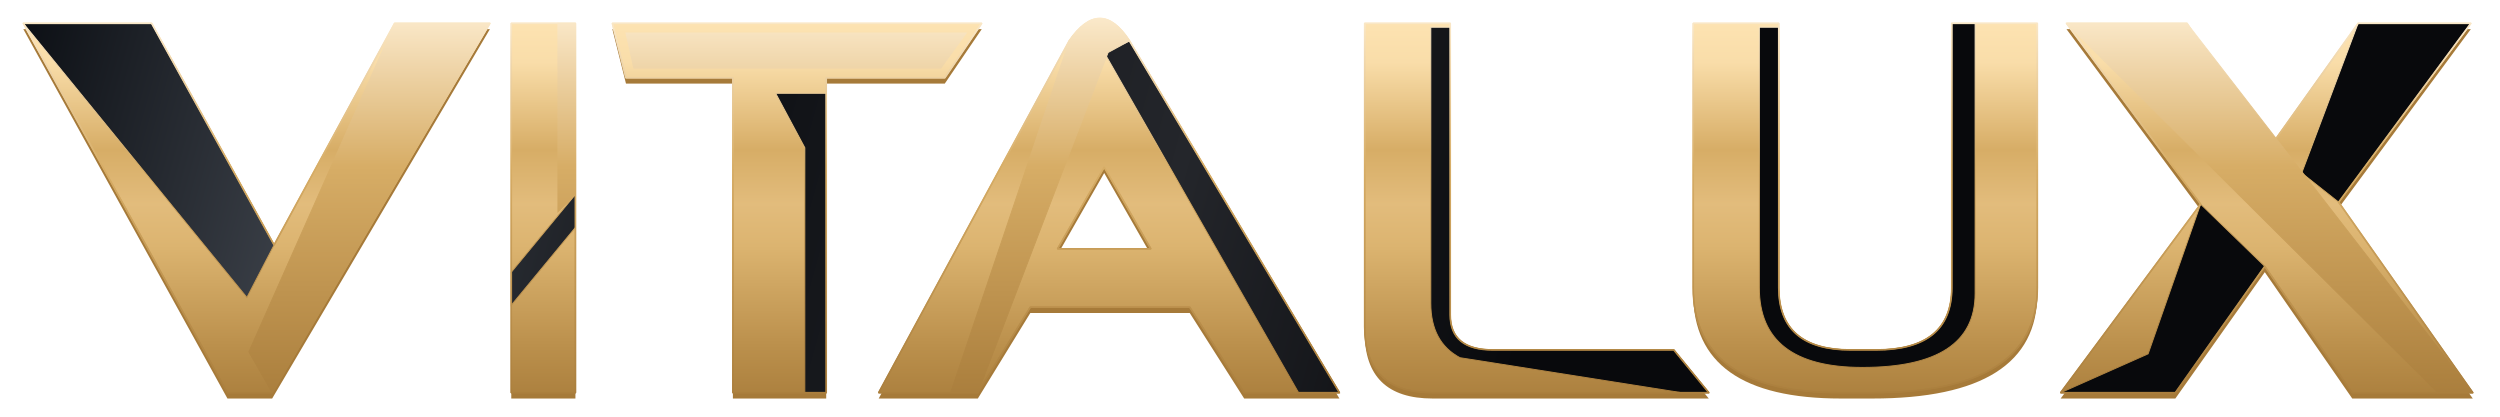
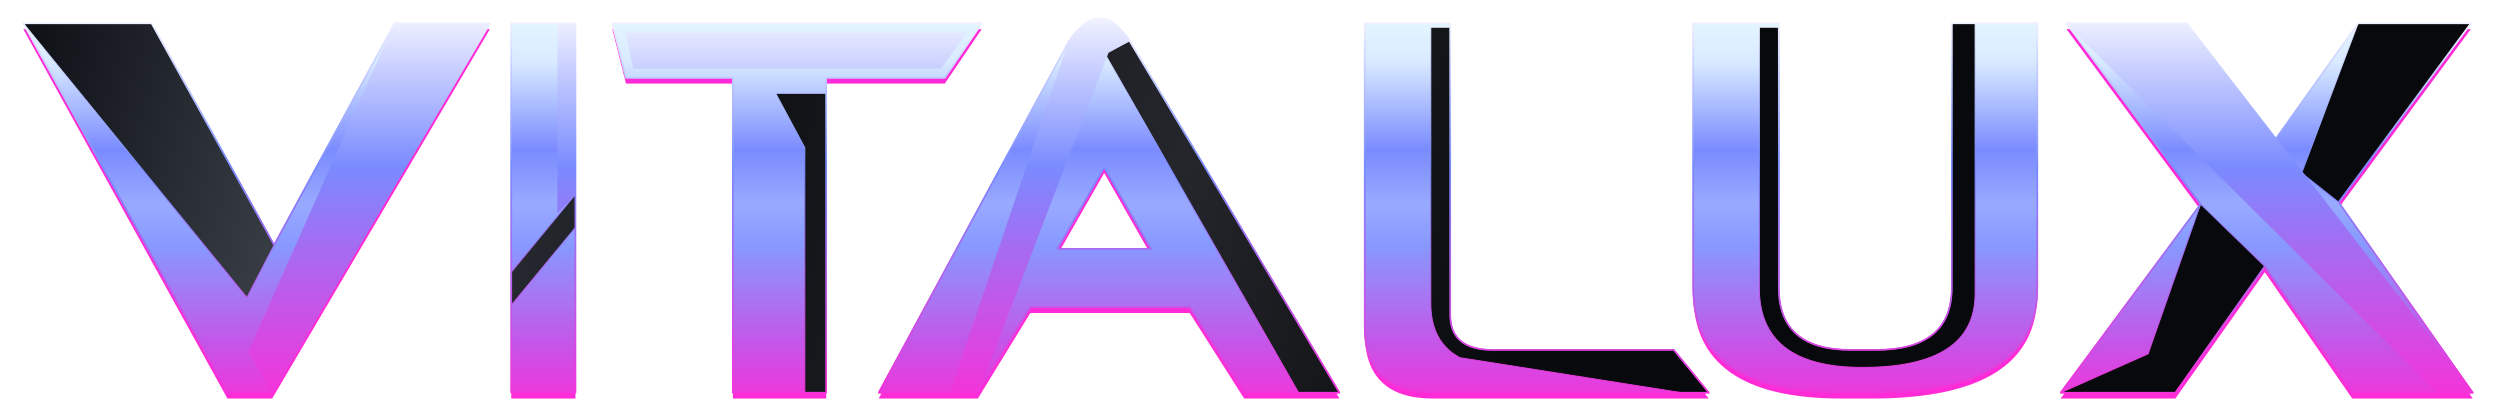
- <svg xmlns="http://www.w3.org/2000/svg" width="560" height="93.19" viewBox="0 0 1286 214" role="img" aria-labelledby="brand-title brand-description" data-vitalux-brand-version="v0.9.5.9" data-motion="static">
+ <svg xmlns="http://www.w3.org/2000/svg" width="560" height="93.19" viewBox="0 0 1286 214" role="img" aria-labelledby="brand-title brand-description" data-vitalux-brand-version="v0.9.5.9" data-motion="animated">
  <defs>
    <linearGradient id="letter-metal" gradientUnits="userSpaceOnUse" x1="0" y1="0" x2="0" y2="214">
-       <stop offset="0" stop-color="#ffe6b6" />
-       <stop offset="0.15" stop-color="#f9dda9" />
-       <stop offset="0.36" stop-color="#d7ad66" />
-       <stop offset="0.49" stop-color="#e2bc7c" />
-       <stop offset="0.59" stop-color="#dcb470" />
-       <stop offset="0.83" stop-color="#bb904c" />
-       <stop offset="1" stop-color="#a67a39" />
+       <stop offset="0" stop-color="#eafcff" />
+       <stop offset="0.15" stop-color="#d8eaff" />
+       <stop offset="0.36" stop-color="#7a8bff" />
+       <stop offset="0.49" stop-color="#98aaff" />
+       <stop offset="0.59" stop-color="#8799ff" />
+       <stop offset="0.83" stop-color="#c654e8" />
+       <stop offset="1" stop-color="#ff2bd6" />
    </linearGradient>
    <linearGradient id="letter-edge" gradientUnits="userSpaceOnUse" x1="0" y1="0" x2="0" y2="214">
-       <stop offset="0" stop-color="#fff0d6" />
-       <stop offset="0.4" stop-color="#d7ad66" />
-       <stop offset="1" stop-color="#a67a39" />
+       <stop offset="0" stop-color="#ffffff" />
+       <stop offset="0.4" stop-color="#7a8bff" />
+       <stop offset="1" stop-color="#ff2bd6" />
    </linearGradient>
    <linearGradient id="letter-glass" gradientUnits="userSpaceOnUse" x1="0" y1="0" x2="771.6" y2="214">
      <stop offset="0" stop-color="#080b10" />
      <stop offset="0.23" stop-color="#3c4149" />
      <stop offset="0.49" stop-color="#101216" />
      <stop offset="0.76" stop-color="#24262b" />
      <stop offset="1" stop-color="#08090c" />
    </linearGradient>
    <linearGradient id="wordmark-sweep" gradientUnits="userSpaceOnUse" x1="-280" y1="0" x2="280" y2="128.4">
-       <stop offset="0" stop-color="#fff0d6" stop-opacity="0" />
-       <stop offset="0.2" stop-color="#fff0d6" stop-opacity="0.025" />
-       <stop offset="0.42" stop-color="#fff0d6" stop-opacity="0.16" />
-       <stop offset="0.51" stop-color="#fff0d6" stop-opacity="0.4" />
-       <stop offset="0.62" stop-color="#fff0d6" stop-opacity="0.18" />
-       <stop offset="0.85" stop-color="#fff0d6" stop-opacity="0.025" />
-       <stop offset="1" stop-color="#fff0d6" stop-opacity="0" />
+       <stop offset="0" stop-color="#ffffff" stop-opacity="0" />
+       <stop offset="0.2" stop-color="#ffffff" stop-opacity="0.025" />
+       <stop offset="0.42" stop-color="#ffffff" stop-opacity="0.16" />
+       <stop offset="0.51" stop-color="#ffffff" stop-opacity="0.4" />
+       <stop offset="0.62" stop-color="#ffffff" stop-opacity="0.18" />
+       <stop offset="0.85" stop-color="#ffffff" stop-opacity="0.025" />
+       <stop offset="1" stop-color="#ffffff" stop-opacity="0" />
+       <animateTransform attributeName="gradientTransform" type="translate" values="-500 0;1786 0;1786 0" keyTimes="0;0.46;1" calcMode="spline" keySplines=".42 0 .58 1;0 0 1 1" dur="8s" repeatCount="indefinite" />
    </linearGradient>
  </defs>
-   <path d="M12 12H78L141 126L203 12H252L140 202H117Z M263 12H296V202H263Z M315 12H505L486 40H425V202H377V40H322Z M452 202L550 21Q566 -2 581 21L689 202H640L612 158H530L503 202Z M544 128H592L568 86Z M702 12H746V162Q746 180 768 180H861L879 202H737Q702 202 702 168Z M871 12H915V148Q915 180 952 180H965Q1004 180 1004 148V12H1048V148Q1048 202 963 202H947Q871 202 871 148Z M1063 12H1125L1166 78L1213 12H1271L1203 104L1272 202H1210L1165 137L1119 202H1060L1132 105Z" fill="#a67a39" fill-rule="evenodd" transform="translate(0 3)" />
+   <path d="M12 12H78L141 126L203 12H252L140 202H117Z M263 12H296V202H263Z M315 12H505L486 40H425V202H377V40H322Z M452 202L550 21Q566 -2 581 21L689 202H640L612 158H530L503 202Z M544 128H592L568 86Z M702 12H746V162Q746 180 768 180H861L879 202H737Q702 202 702 168Z M871 12H915V148Q915 180 952 180H965Q1004 180 1004 148V12H1048V148Q1048 202 963 202H947Q871 202 871 148Z M1063 12H1125L1166 78L1213 12H1271L1203 104L1272 202H1210L1165 137L1119 202H1060L1132 105Z" fill="#ff2bd6" fill-rule="evenodd" transform="translate(0 3)" />
  <path id="wordmark-outline" d="M12 12H78L141 126L203 12H252L140 202H117Z M263 12H296V202H263Z M315 12H505L486 40H425V202H377V40H322Z M452 202L550 21Q566 -2 581 21L689 202H640L612 158H530L503 202Z M544 128H592L568 86Z M702 12H746V162Q746 180 768 180H861L879 202H737Q702 202 702 168Z M871 12H915V148Q915 180 952 180H965Q1004 180 1004 148V12H1048V148Q1048 202 963 202H947Q871 202 871 148Z M1063 12H1125L1166 78L1213 12H1271L1203 104L1272 202H1210L1165 137L1119 202H1060L1132 105Z" fill="url(#letter-metal)" stroke="url(#letter-edge)" stroke-width="0.65" stroke-linejoin="round" fill-rule="evenodd" />
  <g id="wordmark-material">
    <path d="M12 12H78L141 126L127 153Z" fill="url(#letter-glass)" stroke="url(#letter-edge)" stroke-width="0.5" fill-rule="evenodd" />
    <path d="M203 12H252L140 202L128 181Z" fill="url(#letter-edge)" stroke="url(#letter-edge)" stroke-width="0.5" fill-rule="evenodd" />
    <path d="M263 140L296 100V117L263 157Z" fill="url(#letter-glass)" stroke="url(#letter-edge)" stroke-width="0.5" fill-rule="evenodd" />
    <path d="M287 12H296V100L287 109Z" fill="url(#letter-edge)" stroke="url(#letter-edge)" stroke-width="0.5" fill-rule="evenodd" />
    <path d="M399 48H425V202H414V76Z" fill="url(#letter-glass)" stroke="url(#letter-edge)" stroke-width="0.5" fill-rule="evenodd" />
    <path d="M322 17H497L484 35H326Z" fill="url(#letter-edge)" stroke="url(#letter-edge)" stroke-width="0.5" fill-rule="evenodd" />
    <path d="M581 21L689 202H668L568 27Z" fill="url(#letter-glass)" stroke="url(#letter-edge)" stroke-width="0.5" fill-rule="evenodd" />
    <path d="M550 21Q566 -2 581 21L570 27L503 202H489Z" fill="url(#letter-edge)" stroke="url(#letter-edge)" stroke-width="0.5" fill-rule="evenodd" />
    <path d="M736 14H746V162Q746 180 768 180H861L879 202H865L751 184Q736 176 736 156Z" fill="url(#letter-glass)" stroke="url(#letter-edge)" stroke-width="0.5" fill-rule="evenodd" />
    <path d="M905 14H915V148Q915 180 952 180H965Q1004 180 1004 148V12H1016V151Q1016 189 958 189Q905 189 905 148Z" fill="url(#letter-glass)" stroke="url(#letter-edge)" stroke-width="0.5" fill-rule="evenodd" />
    <path d="M1213 12H1271L1203 104L1184 89Z" fill="url(#letter-glass)" stroke="url(#letter-edge)" stroke-width="0.5" fill-rule="evenodd" />
    <path d="M1132 105L1165 137L1119 202H1060L1105 182Z" fill="url(#letter-glass)" stroke="url(#letter-edge)" stroke-width="0.5" fill-rule="evenodd" />
    <path d="M1063 12H1125L1272 202H1254Z" fill="url(#letter-edge)" stroke="url(#letter-edge)" stroke-width="0.5" fill-rule="evenodd" />
  </g>
  <path d="M12 12H78L141 126L203 12H252L140 202H117Z M263 12H296V202H263Z M315 12H505L486 40H425V202H377V40H322Z M452 202L550 21Q566 -2 581 21L689 202H640L612 158H530L503 202Z M544 128H592L568 86Z M702 12H746V162Q746 180 768 180H861L879 202H737Q702 202 702 168Z M871 12H915V148Q915 180 952 180H965Q1004 180 1004 148V12H1048V148Q1048 202 963 202H947Q871 202 871 148Z M1063 12H1125L1166 78L1213 12H1271L1203 104L1272 202H1210L1165 137L1119 202H1060L1132 105Z" fill="none" stroke="url(#letter-edge)" stroke-width="0.85" stroke-linejoin="bevel" fill-rule="evenodd" />
-   <path id="wordmark-glint" d="M12 12H78L141 126L203 12H252L140 202H117Z M263 12H296V202H263Z M315 12H505L486 40H425V202H377V40H322Z M452 202L550 21Q566 -2 581 21L689 202H640L612 158H530L503 202Z M544 128H592L568 86Z M702 12H746V162Q746 180 768 180H861L879 202H737Q702 202 702 168Z M871 12H915V148Q915 180 952 180H965Q1004 180 1004 148V12H1048V148Q1048 202 963 202H947Q871 202 871 148Z M1063 12H1125L1166 78L1213 12H1271L1203 104L1272 202H1210L1165 137L1119 202H1060L1132 105Z" fill="url(#wordmark-sweep)" fill-rule="evenodd" opacity="0" data-period-seconds="8" />
+   <path id="wordmark-glint" d="M12 12H78L141 126L203 12H252L140 202H117Z M263 12H296V202H263Z M315 12H505L486 40H425V202H377V40H322Z M452 202L550 21Q566 -2 581 21L689 202H640L612 158H530L503 202Z M544 128H592L568 86Z M702 12H746V162Q746 180 768 180H861L879 202H737Q702 202 702 168Z M871 12H915V148Q915 180 952 180H965Q1004 180 1004 148V12H1048V148Q1048 202 963 202H947Q871 202 871 148Z M1063 12H1125L1166 78L1213 12H1271L1203 104L1272 202H1210L1165 137L1119 202H1060L1132 105Z" fill="url(#wordmark-sweep)" fill-rule="evenodd" opacity="0" data-period-seconds="8">
+     <animate attributeName="opacity" values="0;1;1;0;0" keyTimes="0;0.02;0.43;0.46;1" dur="8s" repeatCount="indefinite" />
+   </path>
</svg>
